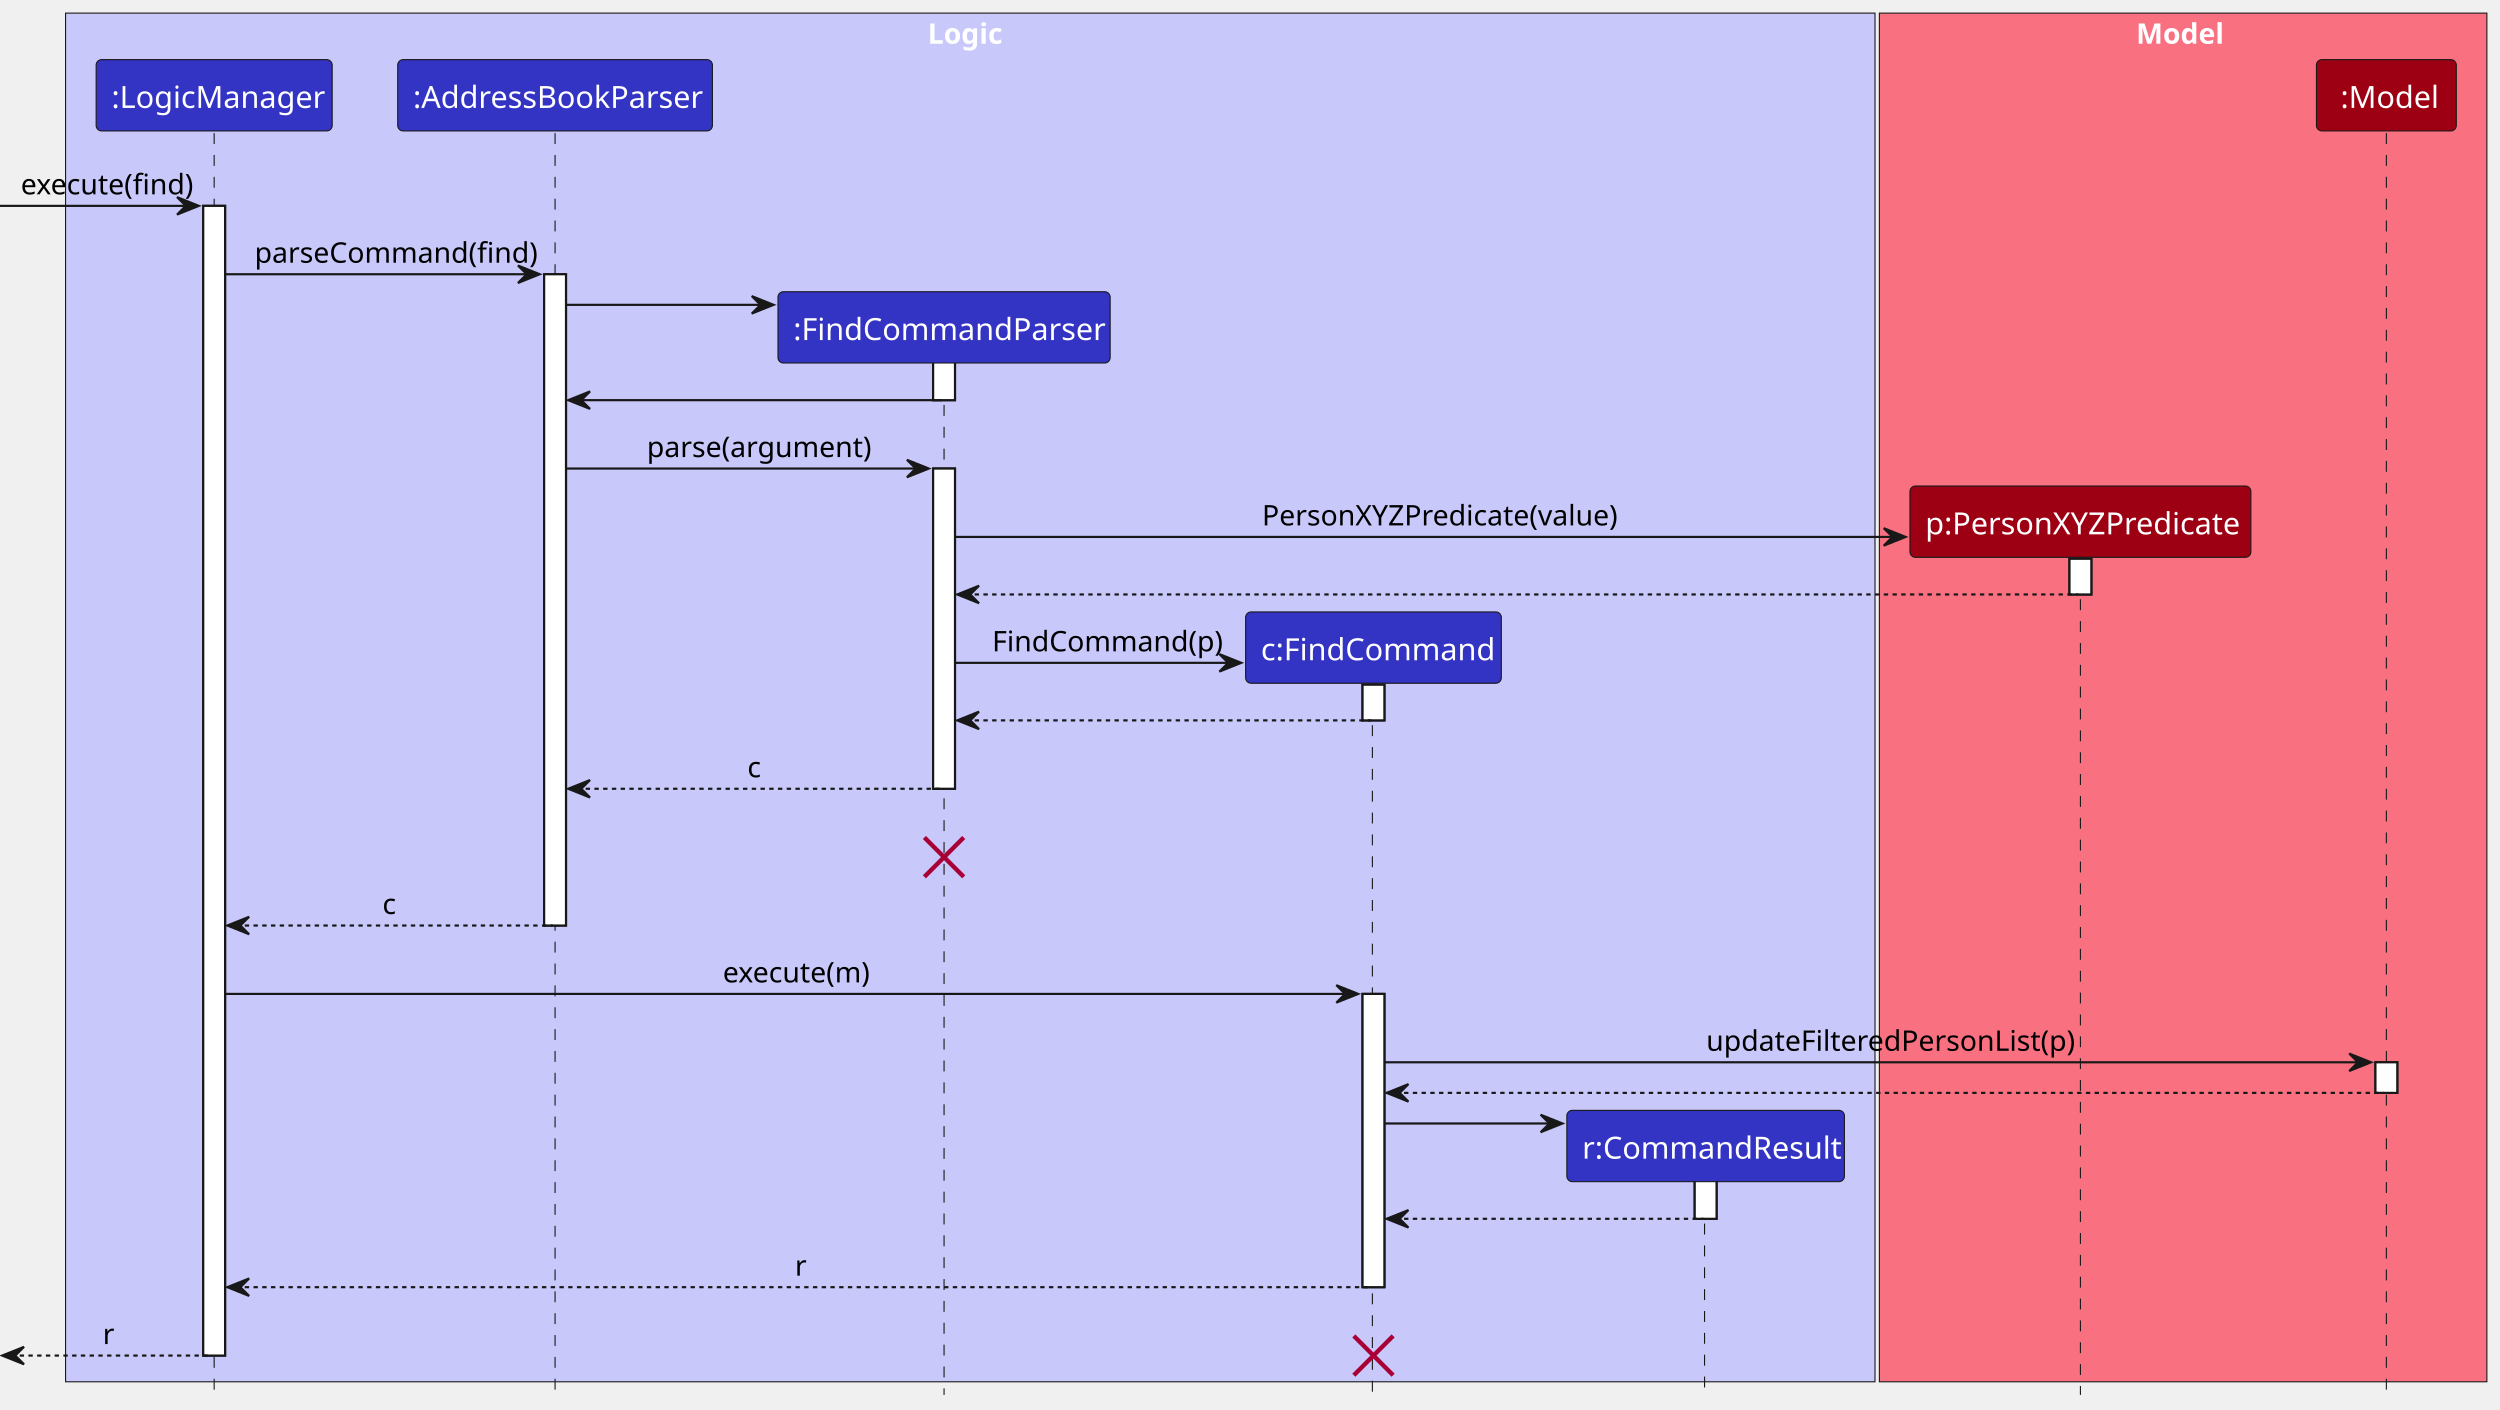
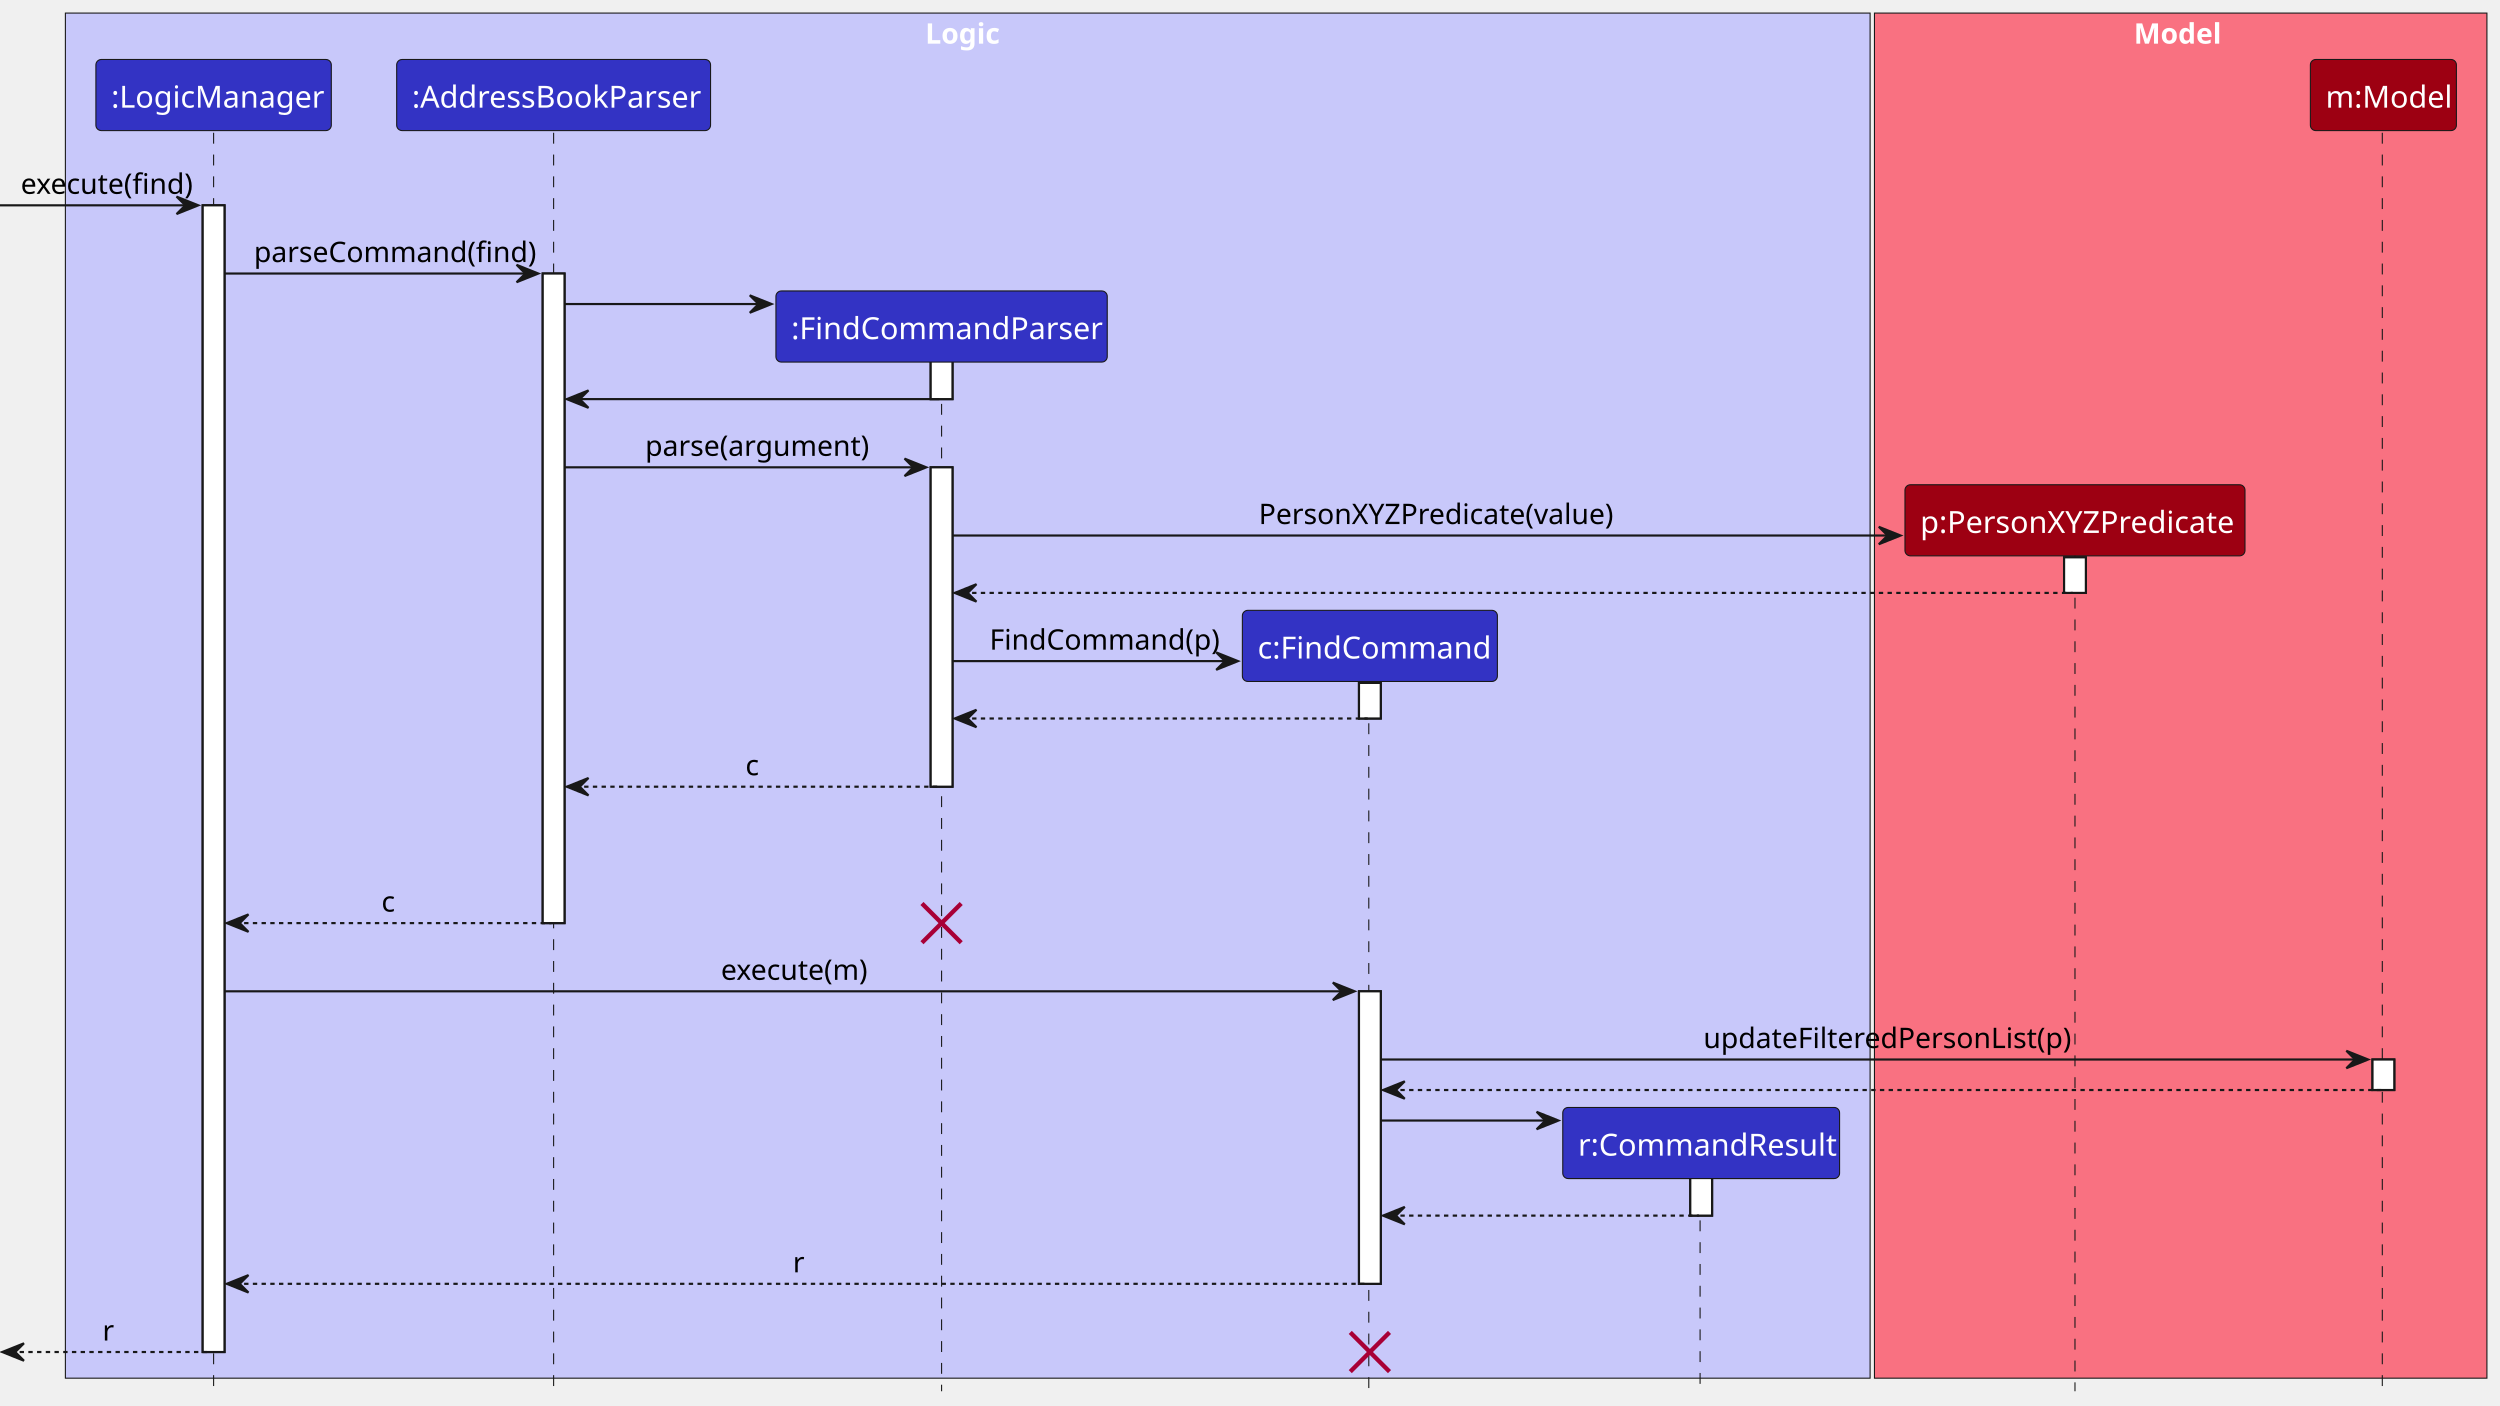
- <svg xmlns="http://www.w3.org/2000/svg" contentStyleType="text/css" height="645px" preserveAspectRatio="none" style="width:1144px;height:645px;background:#FFFFFF;" version="1.1" viewBox="0 0 1144 645" width="1144px" zoomAndPan="magnify">
+ <svg xmlns="http://www.w3.org/2000/svg" contentStyleType="text/css" height="645px" preserveAspectRatio="none" style="width:1147px;height:645px;background:#FFFFFF;" version="1.1" viewBox="0 0 1147 645" width="1147px" zoomAndPan="magnify">
  <defs />
  <g>
    <rect fill="#C8C8FA" height="626.307" style="stroke:#181818;stroke-width:0.5;" width="828" x="30" y="6" />
    <text fill="#FFFFFF" font-family="sans-serif" font-size="13" font-weight="bold" lengthAdjust="spacing" textLength="35" x="424.5" y="20.028">Logic</text>
-     <rect fill="#F97181" height="626.307" style="stroke:#181818;stroke-width:0.5;" width="278" x="860" y="6" />
-     <text fill="#FFFFFF" font-family="sans-serif" font-size="13" font-weight="bold" lengthAdjust="spacing" textLength="39" x="977.5" y="20.028">Model</text>
+     <rect fill="#F97181" height="626.307" style="stroke:#181818;stroke-width:0.5;" width="281" x="860" y="6" />
+     <text fill="#FFFFFF" font-family="sans-serif" font-size="13" font-weight="bold" lengthAdjust="spacing" textLength="39" x="979" y="20.028">Model</text>
    <rect fill="#FFFFFF" height="526.104" style="stroke:#181818;stroke-width:1.0;" width="10" x="93" y="94.203" />
    <rect fill="#FFFFFF" height="298.027" style="stroke:#181818;stroke-width:1.0;" width="10" x="249" y="125.494" />
    <rect fill="#FFFFFF" height="33.621" style="stroke:#181818;stroke-width:1.0;" width="10" x="427" y="149.494" />
    <rect fill="#FFFFFF" height="146.533" style="stroke:#181818;stroke-width:1.0;" width="10" x="427" y="214.406" />
    <rect fill="#FFFFFF" height="16.33" style="stroke:#181818;stroke-width:1.0;" width="10" x="623.5" y="313.318" />
    <rect fill="#FFFFFF" height="134.203" style="stroke:#181818;stroke-width:1.0;" width="10" x="623.5" y="454.812" />
    <rect fill="#FFFFFF" height="33.621" style="stroke:#181818;stroke-width:1.0;" width="10" x="775.5" y="524.104" />
    <rect fill="#FFFFFF" height="16.33" style="stroke:#181818;stroke-width:1.0;" width="10" x="947" y="255.697" />
-     <rect fill="#FFFFFF" height="14" style="stroke:#181818;stroke-width:1.0;" width="10" x="1087" y="486.103" />
+     <rect fill="#FFFFFF" height="14" style="stroke:#181818;stroke-width:1.0;" width="10" x="1088.5" y="486.103" />
    <line style="stroke:#181818;stroke-width:0.5;stroke-dasharray:5.0,5.0;" x1="98" x2="98" y1="60.912" y2="638.307" />
    <line style="stroke:#181818;stroke-width:0.5;stroke-dasharray:5.0,5.0;" x1="254" x2="254" y1="60.912" y2="638.307" />
    <line style="stroke:#181818;stroke-width:0.5;stroke-dasharray:5.0,5.0;" x1="432" x2="432" y1="165.305" y2="638.307" />
    <line style="stroke:#181818;stroke-width:0.5;stroke-dasharray:5.0,5.0;" x1="628" x2="628" y1="311.838" y2="638.307" />
    <line style="stroke:#181818;stroke-width:0.5;stroke-dasharray:5.0,5.0;" x1="780" x2="780" y1="539.914" y2="638.307" />
    <line style="stroke:#181818;stroke-width:0.5;stroke-dasharray:5.0,5.0;" x1="952" x2="952" y1="254.217" y2="638.307" />
-     <line style="stroke:#181818;stroke-width:0.5;stroke-dasharray:5.0,5.0;" x1="1092" x2="1092" y1="60.912" y2="638.307" />
+     <line style="stroke:#181818;stroke-width:0.5;stroke-dasharray:5.0,5.0;" x1="1093" x2="1093" y1="60.912" y2="638.307" />
    <rect fill="#3333C4" height="32.621" rx="2.5" ry="2.5" style="stroke:#181818;stroke-width:0.5;" width="108" x="44" y="27.291" />
    <text fill="#FFFFFF" font-family="sans-serif" font-size="14" lengthAdjust="spacing" textLength="94" x="51" y="49.398">:LogicManager</text>
    <rect fill="#3333C4" height="32.621" rx="2.5" ry="2.5" style="stroke:#181818;stroke-width:0.5;" width="144" x="182" y="27.291" />
    <text fill="#FFFFFF" font-family="sans-serif" font-size="14" lengthAdjust="spacing" textLength="130" x="189" y="49.398">:AddressBookParser</text>
-     <rect fill="#9D0012" height="32.621" rx="2.5" ry="2.5" style="stroke:#181818;stroke-width:0.5;" width="64" x="1060" y="27.291" />
-     <text fill="#FFFFFF" font-family="sans-serif" font-size="14" lengthAdjust="spacing" textLength="42" x="1071" y="49.398">:Model</text>
+     <rect fill="#9D0012" height="32.621" rx="2.5" ry="2.5" style="stroke:#181818;stroke-width:0.5;" width="67" x="1060" y="27.291" />
+     <text fill="#FFFFFF" font-family="sans-serif" font-size="14" lengthAdjust="spacing" textLength="53" x="1067" y="49.398">m:Model</text>
    <rect fill="#FFFFFF" height="526.104" style="stroke:#181818;stroke-width:1.0;" width="10" x="93" y="94.203" />
    <rect fill="#FFFFFF" height="298.027" style="stroke:#181818;stroke-width:1.0;" width="10" x="249" y="125.494" />
    <rect fill="#FFFFFF" height="33.621" style="stroke:#181818;stroke-width:1.0;" width="10" x="427" y="149.494" />
    <rect fill="#FFFFFF" height="146.533" style="stroke:#181818;stroke-width:1.0;" width="10" x="427" y="214.406" />
    <rect fill="#FFFFFF" height="16.33" style="stroke:#181818;stroke-width:1.0;" width="10" x="623.5" y="313.318" />
    <rect fill="#FFFFFF" height="134.203" style="stroke:#181818;stroke-width:1.0;" width="10" x="623.5" y="454.812" />
    <rect fill="#FFFFFF" height="33.621" style="stroke:#181818;stroke-width:1.0;" width="10" x="775.5" y="524.104" />
    <rect fill="#FFFFFF" height="16.33" style="stroke:#181818;stroke-width:1.0;" width="10" x="947" y="255.697" />
-     <rect fill="#FFFFFF" height="14" style="stroke:#181818;stroke-width:1.0;" width="10" x="1087" y="486.103" />
+     <rect fill="#FFFFFF" height="14" style="stroke:#181818;stroke-width:1.0;" width="10" x="1088.5" y="486.103" />
    <polygon fill="#181818" points="81,90.203,91,94.203,81,98.203,85,94.203" style="stroke:#181818;stroke-width:1.0;" />
    <line style="stroke:#181818;stroke-width:1.0;" x1="0" x2="87" y1="94.203" y2="94.203" />
    <text fill="#000000" font-family="sans-serif" font-size="13" lengthAdjust="spacing" textLength="74" x="9.5" y="88.94">execute(find)</text>
    <polygon fill="#181818" points="237,121.494,247,125.494,237,129.494,241,125.494" style="stroke:#181818;stroke-width:1.0;" />
    <line style="stroke:#181818;stroke-width:1.0;" x1="103" x2="243" y1="125.494" y2="125.494" />
    <text fill="#000000" font-family="sans-serif" font-size="13" lengthAdjust="spacing" textLength="119" x="116.5" y="120.231">parseCommand(find)</text>
    <polygon fill="#181818" points="344,135.494,354,139.494,344,143.494,348,139.494" style="stroke:#181818;stroke-width:1.0;" />
    <line style="stroke:#181818;stroke-width:1.0;" x1="259" x2="350" y1="139.494" y2="139.494" />
    <rect fill="#3333C4" height="32.621" rx="2.5" ry="2.5" style="stroke:#181818;stroke-width:0.5;" width="152" x="356" y="133.494" />
    <text fill="#FFFFFF" font-family="sans-serif" font-size="14" lengthAdjust="spacing" textLength="138" x="363" y="155.602">:FindCommandParser</text>
    <polygon fill="#181818" points="270,179.115,260,183.115,270,187.115,266,183.115" style="stroke:#181818;stroke-width:1.0;" />
    <line style="stroke:#181818;stroke-width:1.0;" x1="264" x2="431" y1="183.115" y2="183.115" />
    <polygon fill="#181818" points="415,210.406,425,214.406,415,218.406,419,214.406" style="stroke:#181818;stroke-width:1.0;" />
    <line style="stroke:#181818;stroke-width:1.0;" x1="259" x2="421" y1="214.406" y2="214.406" />
    <text fill="#000000" font-family="sans-serif" font-size="13" lengthAdjust="spacing" textLength="94" x="296" y="209.144">parse(argument)</text>
    <polygon fill="#181818" points="862,241.697,872,245.697,862,249.697,866,245.697" style="stroke:#181818;stroke-width:1.0;" />
    <line style="stroke:#181818;stroke-width:1.0;" x1="437" x2="868" y1="245.697" y2="245.697" />
    <text fill="#000000" font-family="sans-serif" font-size="13" lengthAdjust="spacing" textLength="156" x="577.5" y="240.435">PersonXYZPredicate(value)</text>
    <rect fill="#9D0012" height="32.621" rx="2.5" ry="2.5" style="stroke:#181818;stroke-width:0.5;" width="156" x="874" y="222.406" />
    <text fill="#FFFFFF" font-family="sans-serif" font-size="14" lengthAdjust="spacing" textLength="142" x="881" y="244.514">p:PersonXYZPredicate</text>
    <polygon fill="#181818" points="448,268.027,438,272.027,448,276.027,444,272.027" style="stroke:#181818;stroke-width:1.0;" />
    <line style="stroke:#181818;stroke-width:1.0;stroke-dasharray:2.0,2.0;" x1="442" x2="951" y1="272.027" y2="272.027" />
    <polygon fill="#181818" points="558,299.318,568,303.318,558,307.318,562,303.318" style="stroke:#181818;stroke-width:1.0;" />
    <line style="stroke:#181818;stroke-width:1.0;" x1="437" x2="564" y1="303.318" y2="303.318" />
    <text fill="#000000" font-family="sans-serif" font-size="13" lengthAdjust="spacing" textLength="99" x="454" y="298.056">FindCommand(p)</text>
    <rect fill="#3333C4" height="32.621" rx="2.5" ry="2.5" style="stroke:#181818;stroke-width:0.5;" width="117" x="570" y="280.027" />
    <text fill="#FFFFFF" font-family="sans-serif" font-size="14" lengthAdjust="spacing" textLength="103" x="577" y="302.135">c:FindCommand</text>
    <polygon fill="#181818" points="448,325.648,438,329.648,448,333.648,444,329.648" style="stroke:#181818;stroke-width:1.0;" />
    <line style="stroke:#181818;stroke-width:1.0;stroke-dasharray:2.0,2.0;" x1="442" x2="627.5" y1="329.648" y2="329.648" />
    <polygon fill="#181818" points="270,356.94,260,360.94,270,364.94,266,360.94" style="stroke:#181818;stroke-width:1.0;" />
    <line style="stroke:#181818;stroke-width:1.0;stroke-dasharray:2.0,2.0;" x1="264" x2="431" y1="360.94" y2="360.94" />
    <text fill="#000000" font-family="sans-serif" font-size="13" lengthAdjust="spacing" textLength="7" x="342" y="355.677">c</text>
-     <line style="stroke:#A80036;stroke-width:2.0;" x1="423" x2="441" y1="383.231" y2="401.231" />
-     <line style="stroke:#A80036;stroke-width:2.0;" x1="423" x2="441" y1="401.231" y2="383.231" />
    <polygon fill="#181818" points="114,419.522,104,423.522,114,427.522,110,423.522" style="stroke:#181818;stroke-width:1.0;" />
    <line style="stroke:#181818;stroke-width:1.0;stroke-dasharray:2.0,2.0;" x1="108" x2="253" y1="423.522" y2="423.522" />
    <text fill="#000000" font-family="sans-serif" font-size="13" lengthAdjust="spacing" textLength="7" x="175" y="418.259">c</text>
+     <line style="stroke:#A80036;stroke-width:2.0;" x1="423" x2="441" y1="414.522" y2="432.522" />
+     <line style="stroke:#A80036;stroke-width:2.0;" x1="423" x2="441" y1="432.522" y2="414.522" />
    <polygon fill="#181818" points="611.5,450.812,621.5,454.812,611.5,458.812,615.5,454.812" style="stroke:#181818;stroke-width:1.0;" />
    <line style="stroke:#181818;stroke-width:1.0;" x1="103" x2="617.5" y1="454.812" y2="454.812" />
    <text fill="#000000" font-family="sans-serif" font-size="13" lengthAdjust="spacing" textLength="65" x="330.75" y="449.55">execute(m)</text>
-     <polygon fill="#181818" points="1075,482.103,1085,486.103,1075,490.103,1079,486.103" style="stroke:#181818;stroke-width:1.0;" />
-     <line style="stroke:#181818;stroke-width:1.0;" x1="633.5" x2="1081" y1="486.103" y2="486.103" />
-     <text fill="#000000" font-family="sans-serif" font-size="13" lengthAdjust="spacing" textLength="159" x="780.75" y="480.841">updateFilteredPersonList(p)</text>
+     <polygon fill="#181818" points="1076.5,482.103,1086.5,486.103,1076.5,490.103,1080.5,486.103" style="stroke:#181818;stroke-width:1.0;" />
+     <line style="stroke:#181818;stroke-width:1.0;" x1="633.5" x2="1082.5" y1="486.103" y2="486.103" />
+     <text fill="#000000" font-family="sans-serif" font-size="13" lengthAdjust="spacing" textLength="159" x="781.5" y="480.841">updateFilteredPersonList(p)</text>
    <polygon fill="#181818" points="644.5,496.103,634.5,500.103,644.5,504.103,640.5,500.103" style="stroke:#181818;stroke-width:1.0;" />
-     <line style="stroke:#181818;stroke-width:1.0;stroke-dasharray:2.0,2.0;" x1="638.5" x2="1091" y1="500.103" y2="500.103" />
+     <line style="stroke:#181818;stroke-width:1.0;stroke-dasharray:2.0,2.0;" x1="638.5" x2="1092.5" y1="500.103" y2="500.103" />
    <polygon fill="#181818" points="705,510.103,715,514.104,705,518.104,709,514.104" style="stroke:#181818;stroke-width:1.0;" />
    <line style="stroke:#181818;stroke-width:1.0;" x1="633.5" x2="711" y1="514.104" y2="514.104" />
    <rect fill="#3333C4" height="32.621" rx="2.5" ry="2.5" style="stroke:#181818;stroke-width:0.5;" width="127" x="717" y="508.103" />
    <text fill="#FFFFFF" font-family="sans-serif" font-size="14" lengthAdjust="spacing" textLength="113" x="724" y="530.211">r:CommandResult</text>
    <polygon fill="#181818" points="644.5,553.725,634.5,557.725,644.5,561.725,640.5,557.725" style="stroke:#181818;stroke-width:1.0;" />
    <line style="stroke:#181818;stroke-width:1.0;stroke-dasharray:2.0,2.0;" x1="638.5" x2="779.5" y1="557.725" y2="557.725" />
    <polygon fill="#181818" points="114,585.016,104,589.016,114,593.016,110,589.016" style="stroke:#181818;stroke-width:1.0;" />
    <line style="stroke:#181818;stroke-width:1.0;stroke-dasharray:2.0,2.0;" x1="108" x2="627.5" y1="589.016" y2="589.016" />
    <text fill="#000000" font-family="sans-serif" font-size="13" lengthAdjust="spacing" textLength="4" x="363.75" y="583.753">r</text>
    <polygon fill="#181818" points="11,616.307,1,620.307,11,624.307,7,620.307" style="stroke:#181818;stroke-width:1.0;" />
    <line style="stroke:#181818;stroke-width:1.0;stroke-dasharray:2.0,2.0;" x1="5" x2="97" y1="620.307" y2="620.307" />
    <text fill="#000000" font-family="sans-serif" font-size="13" lengthAdjust="spacing" textLength="4" x="47" y="615.044">r</text>
    <line style="stroke:#A80036;stroke-width:2.0;" x1="619.5" x2="637.5" y1="611.307" y2="629.307" />
    <line style="stroke:#A80036;stroke-width:2.0;" x1="619.5" x2="637.5" y1="629.307" y2="611.307" />
  </g>
</svg>
